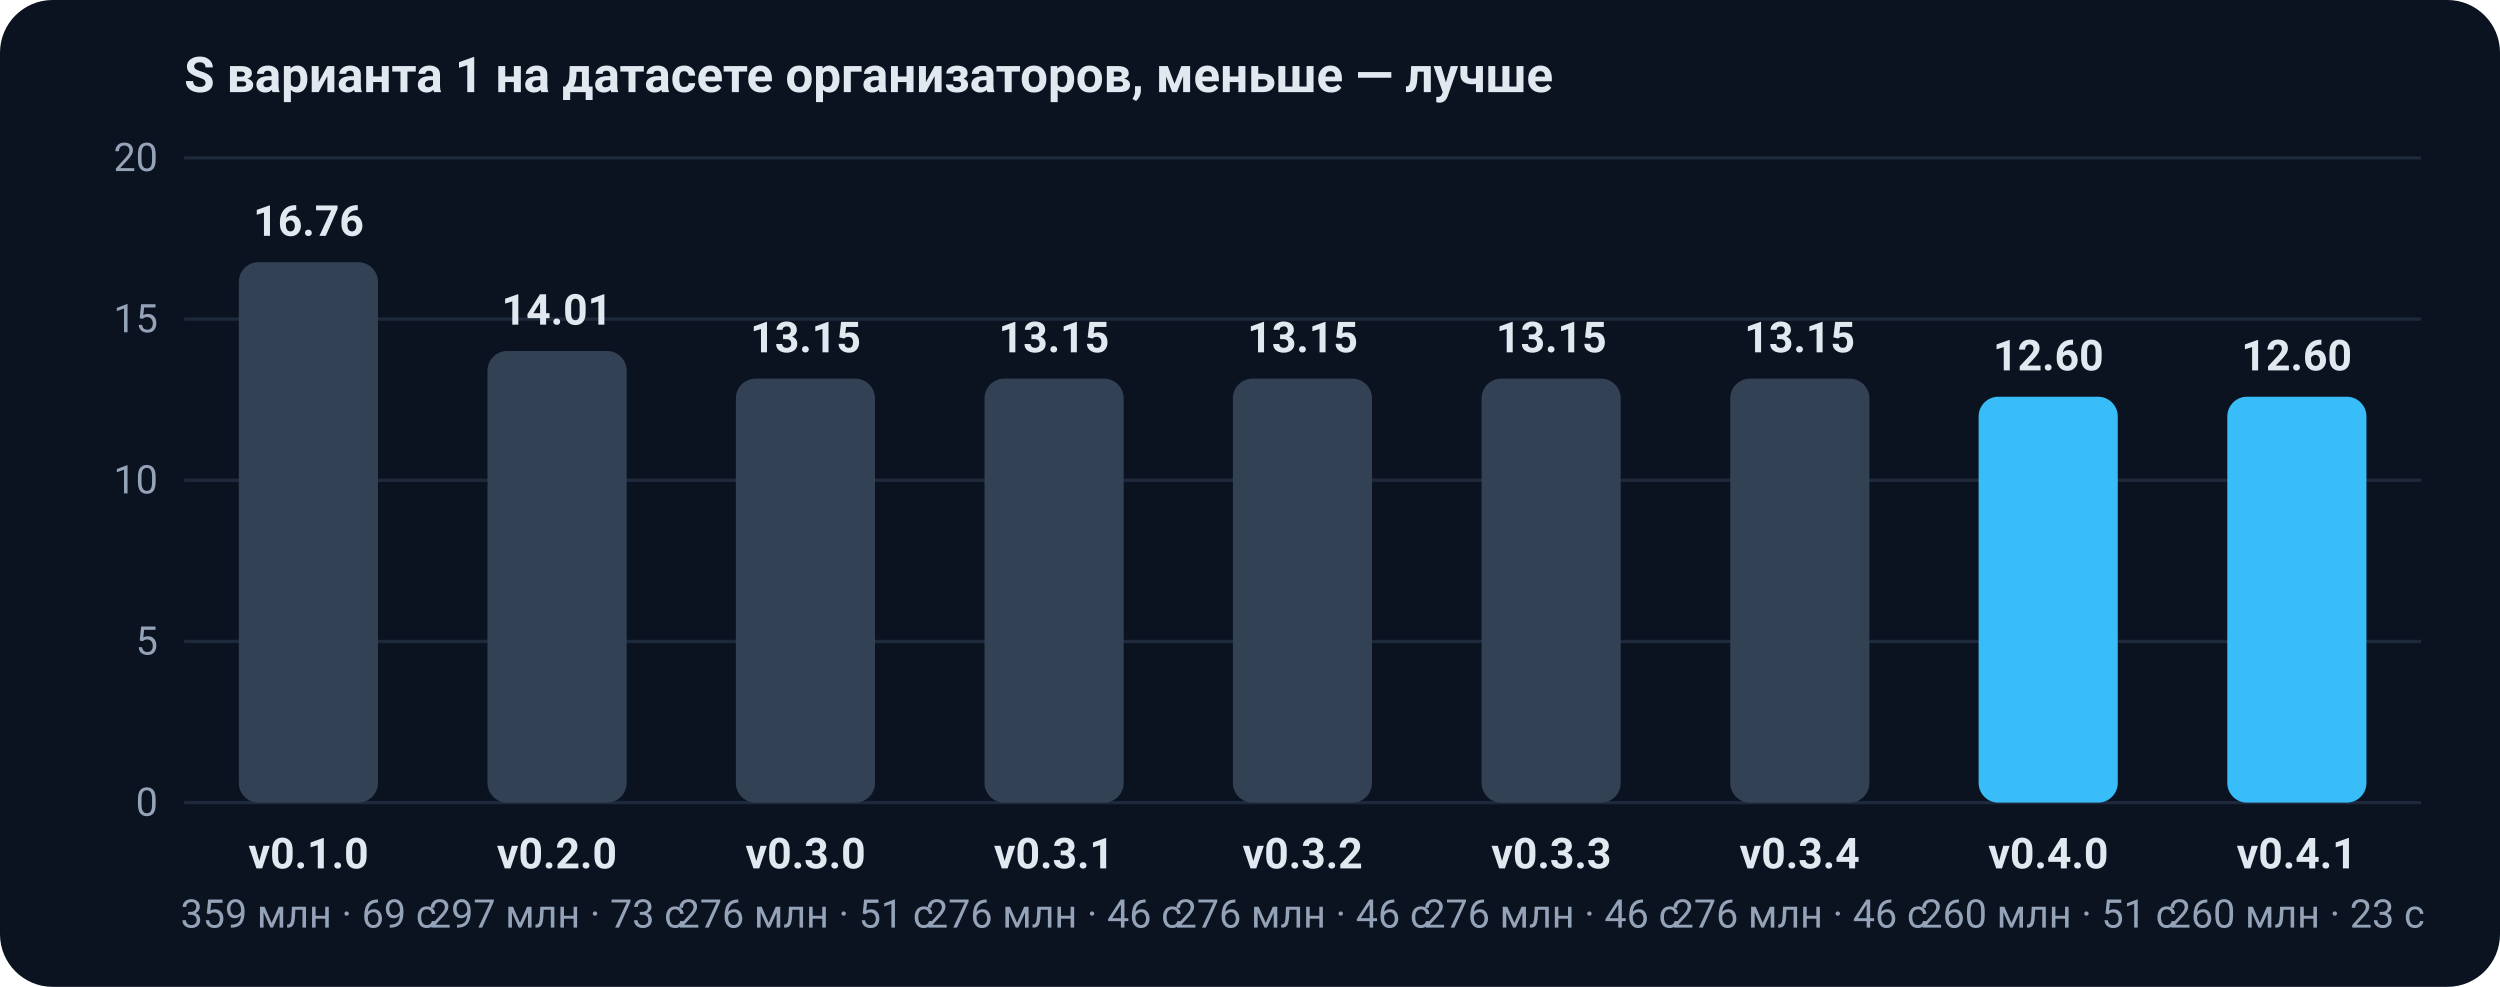
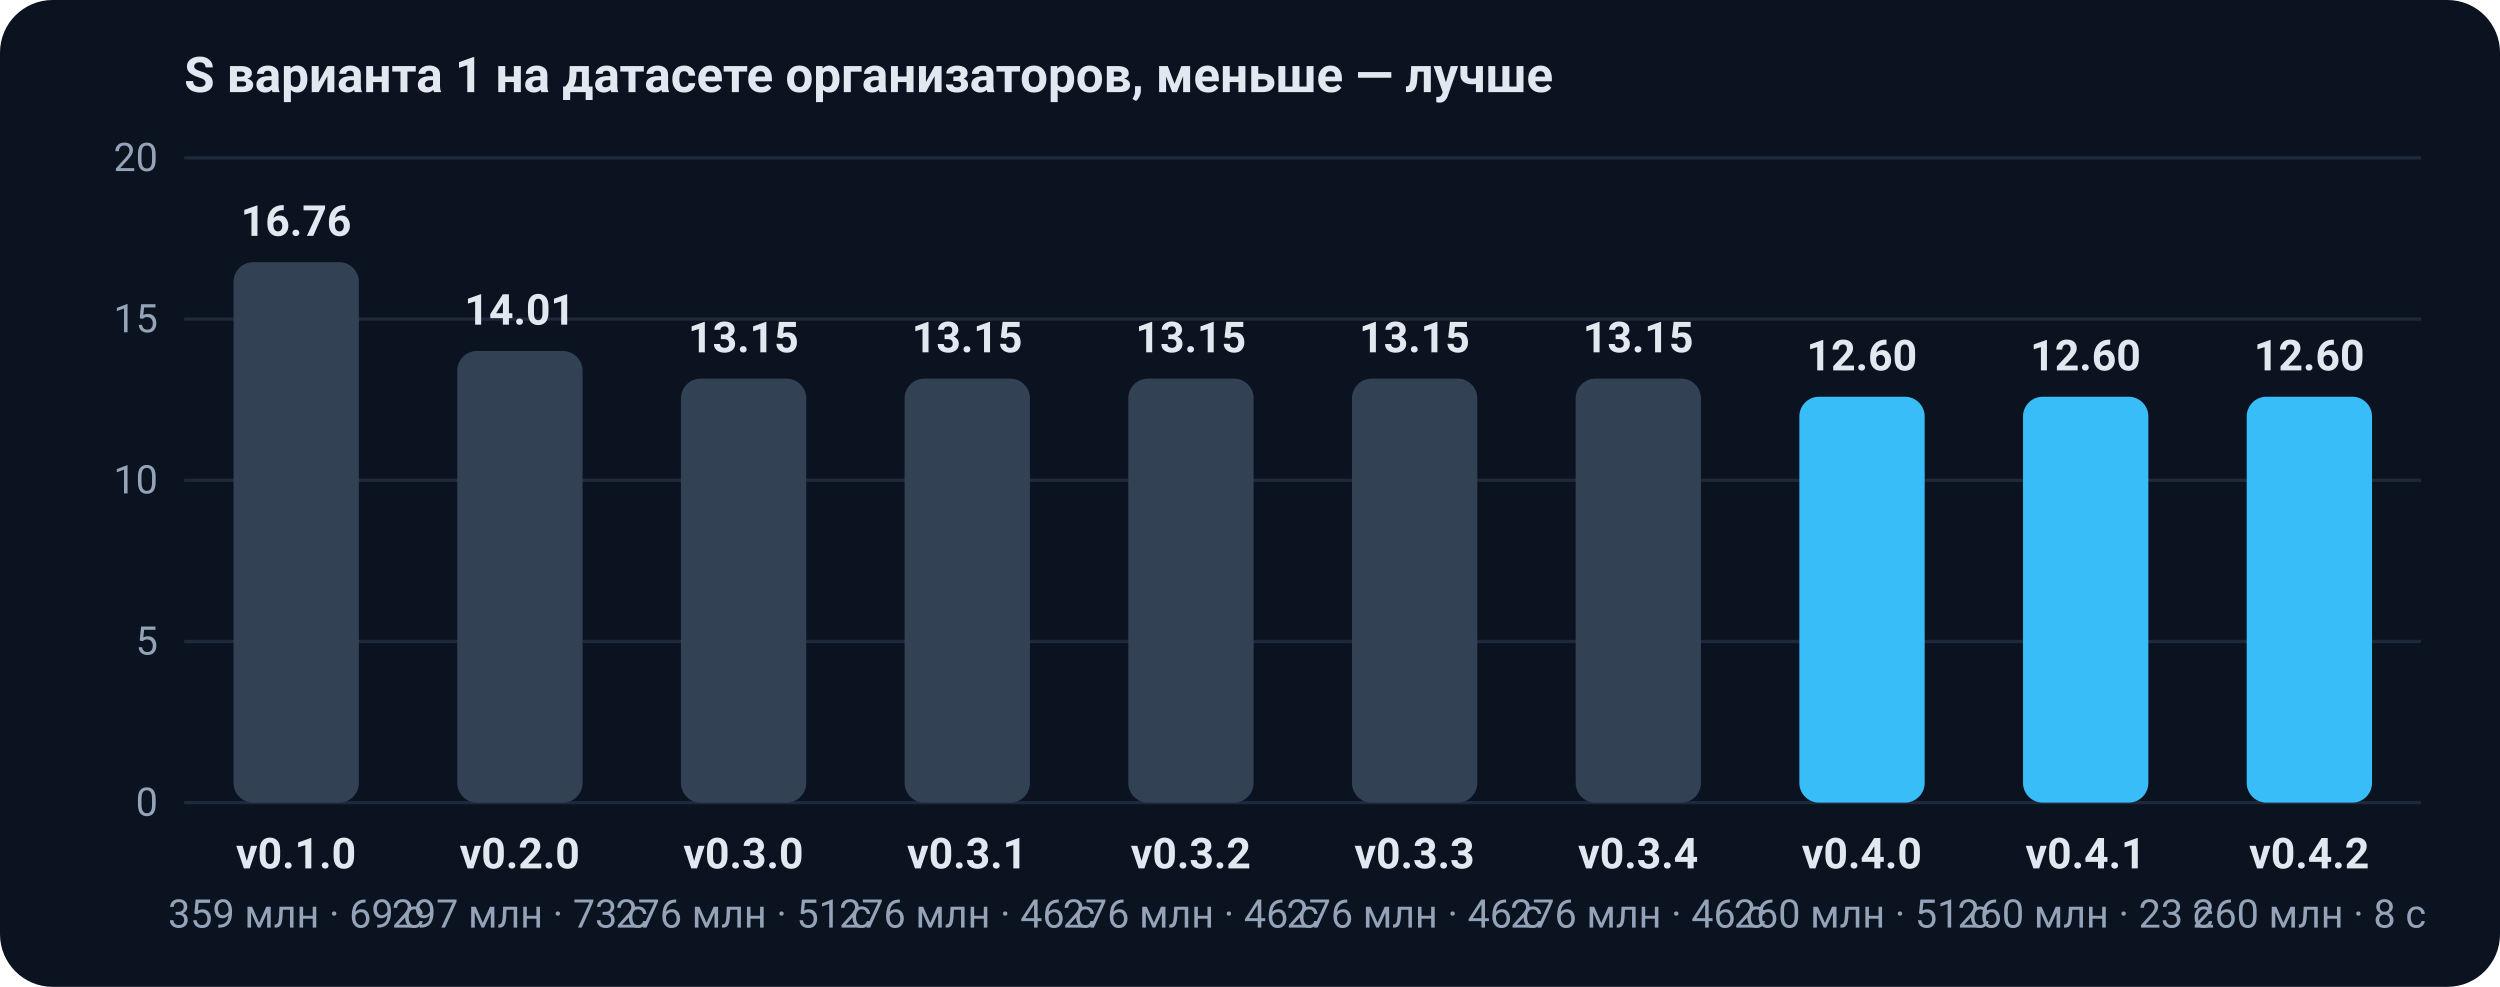
<svg xmlns="http://www.w3.org/2000/svg" viewBox="0 0 760 300" width="760" height="300" role="img" aria-label="S варианта 1 на датасете организаторов по версиям">
  <style>.a{font:12px -apple-system,Segoe UI,Roboto,Helvetica,Arial,sans-serif;fill:#94a3b8}.l{font:600 13px -apple-system,Segoe UI,Roboto,Helvetica,Arial,sans-serif;fill:#e2e8f0}.v{font:600 13px -apple-system,Segoe UI,Roboto,Helvetica,Arial,sans-serif;fill:#e2e8f0}.h{font:600 15px -apple-system,Segoe UI,Roboto,Helvetica,Arial,sans-serif;fill:#e2e8f0}</style>
  <rect width="760" height="300" rx="16" fill="#0b1220" />
  <text x="56" y="28" class="h">S варианта 1 на датасете организаторов, меньше — лучше</text>
  <line x1="56" y1="48.0" x2="736" y2="48.0" stroke="#1e293b" />
  <text x="48" y="52.0" class="a" text-anchor="end">20</text>
  <line x1="56" y1="97.0" x2="736" y2="97.0" stroke="#1e293b" />
  <text x="48" y="101.0" class="a" text-anchor="end">15</text>
  <line x1="56" y1="146.0" x2="736" y2="146.0" stroke="#1e293b" />
  <text x="48" y="150.0" class="a" text-anchor="end">10</text>
  <line x1="56" y1="195.0" x2="736" y2="195.0" stroke="#1e293b" />
  <text x="48" y="199.0" class="a" text-anchor="end">5</text>
  <line x1="56" y1="244.0" x2="736" y2="244.0" stroke="#1e293b" />
  <text x="48" y="248.0" class="a" text-anchor="end">0</text>
-   <rect x="72.6" y="79.7" width="42.3" height="164.3" rx="6" fill="#334155" />
-   <text x="93.8" y="71.7" class="v" text-anchor="middle">16.76</text>
-   <text x="93.8" y="264.0" class="l" text-anchor="middle">v0.1.0</text>
-   <text x="93.8" y="282.0" class="a" text-anchor="middle">359 млн · 69 с</text>
-   <rect x="148.2" y="106.7" width="42.3" height="137.3" rx="6" fill="#334155" />
-   <text x="169.3" y="98.7" class="v" text-anchor="middle">14.01</text>
-   <text x="169.3" y="264.0" class="l" text-anchor="middle">v0.2.0</text>
-   <text x="169.3" y="282.0" class="a" text-anchor="middle">297 млн · 73 с</text>
-   <rect x="223.7" y="115.1" width="42.3" height="128.9" rx="6" fill="#334155" />
-   <text x="244.9" y="107.1" class="v" text-anchor="middle">13.15</text>
-   <text x="244.9" y="264.0" class="l" text-anchor="middle">v0.3.0</text>
-   <text x="244.9" y="282.0" class="a" text-anchor="middle">276 млн · 51 с</text>
-   <rect x="299.3" y="115.1" width="42.3" height="128.9" rx="6" fill="#334155" />
-   <text x="320.4" y="107.1" class="v" text-anchor="middle">13.15</text>
-   <text x="320.4" y="264.0" class="l" text-anchor="middle">v0.3.1</text>
-   <text x="320.4" y="282.0" class="a" text-anchor="middle">276 млн · 46 с</text>
-   <rect x="374.8" y="115.1" width="42.3" height="128.9" rx="6" fill="#334155" />
-   <text x="396.0" y="107.1" class="v" text-anchor="middle">13.15</text>
-   <text x="396.0" y="264.0" class="l" text-anchor="middle">v0.3.2</text>
-   <text x="396.0" y="282.0" class="a" text-anchor="middle">276 млн · 46 с</text>
-   <rect x="450.4" y="115.1" width="42.3" height="128.9" rx="6" fill="#334155" />
-   <text x="471.6" y="107.1" class="v" text-anchor="middle">13.15</text>
-   <text x="471.6" y="264.0" class="l" text-anchor="middle">v0.3.3</text>
-   <text x="471.6" y="282.0" class="a" text-anchor="middle">276 млн · 46 с</text>
-   <rect x="526.0" y="115.1" width="42.3" height="128.9" rx="6" fill="#334155" />
-   <text x="547.1" y="107.1" class="v" text-anchor="middle">13.15</text>
-   <text x="547.1" y="264.0" class="l" text-anchor="middle">v0.3.4</text>
-   <text x="547.1" y="282.0" class="a" text-anchor="middle">276 млн · 46 с</text>
-   <rect x="601.5" y="120.6" width="42.3" height="123.4" rx="6" fill="#38bdf8" />
-   <text x="622.7" y="112.6" class="v" text-anchor="middle">12.60</text>
-   <text x="622.7" y="264.0" class="l" text-anchor="middle">v0.4.0</text>
-   <text x="622.7" y="282.0" class="a" text-anchor="middle">260 млн · 51 с</text>
-   <rect x="677.1" y="120.6" width="42.3" height="123.4" rx="6" fill="#38bdf8" />
-   <text x="698.2" y="112.6" class="v" text-anchor="middle">12.60</text>
-   <text x="698.2" y="264.0" class="l" text-anchor="middle">v0.4.1</text>
-   <text x="698.2" y="282.0" class="a" text-anchor="middle">260 млн · 23 с</text>
+   <rect x="71.0" y="79.7" width="38.1" height="164.3" rx="6" fill="#334155" />
+   <text x="90.0" y="71.7" class="v" text-anchor="middle">16.76</text>
+   <text x="90.0" y="264.0" class="l" text-anchor="middle">v0.1.0</text>
+   <text x="90.0" y="282.0" class="a" text-anchor="middle">359 млн · 69 с</text>
+   <rect x="139.0" y="106.7" width="38.1" height="137.3" rx="6" fill="#334155" />
+   <text x="158.0" y="98.7" class="v" text-anchor="middle">14.01</text>
+   <text x="158.0" y="264.0" class="l" text-anchor="middle">v0.2.0</text>
+   <text x="158.0" y="282.0" class="a" text-anchor="middle">297 млн · 73 с</text>
+   <rect x="207.0" y="115.1" width="38.1" height="128.9" rx="6" fill="#334155" />
+   <text x="226.0" y="107.1" class="v" text-anchor="middle">13.15</text>
+   <text x="226.0" y="264.0" class="l" text-anchor="middle">v0.3.0</text>
+   <text x="226.0" y="282.0" class="a" text-anchor="middle">276 млн · 51 с</text>
+   <rect x="275.0" y="115.1" width="38.1" height="128.9" rx="6" fill="#334155" />
+   <text x="294.0" y="107.1" class="v" text-anchor="middle">13.15</text>
+   <text x="294.0" y="264.0" class="l" text-anchor="middle">v0.3.1</text>
+   <text x="294.0" y="282.0" class="a" text-anchor="middle">276 млн · 46 с</text>
+   <rect x="343.0" y="115.1" width="38.1" height="128.9" rx="6" fill="#334155" />
+   <text x="362.0" y="107.1" class="v" text-anchor="middle">13.15</text>
+   <text x="362.0" y="264.0" class="l" text-anchor="middle">v0.3.2</text>
+   <text x="362.0" y="282.0" class="a" text-anchor="middle">276 млн · 46 с</text>
+   <rect x="411.0" y="115.1" width="38.1" height="128.9" rx="6" fill="#334155" />
+   <text x="430.0" y="107.1" class="v" text-anchor="middle">13.15</text>
+   <text x="430.0" y="264.0" class="l" text-anchor="middle">v0.3.3</text>
+   <text x="430.0" y="282.0" class="a" text-anchor="middle">276 млн · 46 с</text>
+   <rect x="479.0" y="115.1" width="38.1" height="128.9" rx="6" fill="#334155" />
+   <text x="498.0" y="107.1" class="v" text-anchor="middle">13.15</text>
+   <text x="498.0" y="264.0" class="l" text-anchor="middle">v0.3.4</text>
+   <text x="498.0" y="282.0" class="a" text-anchor="middle">276 млн · 46 с</text>
+   <rect x="547.0" y="120.6" width="38.1" height="123.4" rx="6" fill="#38bdf8" />
+   <text x="566.0" y="112.6" class="v" text-anchor="middle">12.60</text>
+   <text x="566.0" y="264.0" class="l" text-anchor="middle">v0.4.0</text>
+   <text x="566.0" y="282.0" class="a" text-anchor="middle">260 млн · 51 с</text>
+   <rect x="615.0" y="120.6" width="38.1" height="123.4" rx="6" fill="#38bdf8" />
+   <text x="634.0" y="112.6" class="v" text-anchor="middle">12.60</text>
+   <text x="634.0" y="264.0" class="l" text-anchor="middle">v0.4.1</text>
+   <text x="634.0" y="282.0" class="a" text-anchor="middle">260 млн · 23 с</text>
+   <rect x="683.0" y="120.6" width="38.1" height="123.4" rx="6" fill="#38bdf8" />
+   <text x="702.0" y="112.6" class="v" text-anchor="middle">12.60</text>
+   <text x="702.0" y="264.0" class="l" text-anchor="middle">v0.4.2</text>
+   <text x="702.0" y="282.0" class="a" text-anchor="middle">260 млн · 8 с</text>
</svg>
